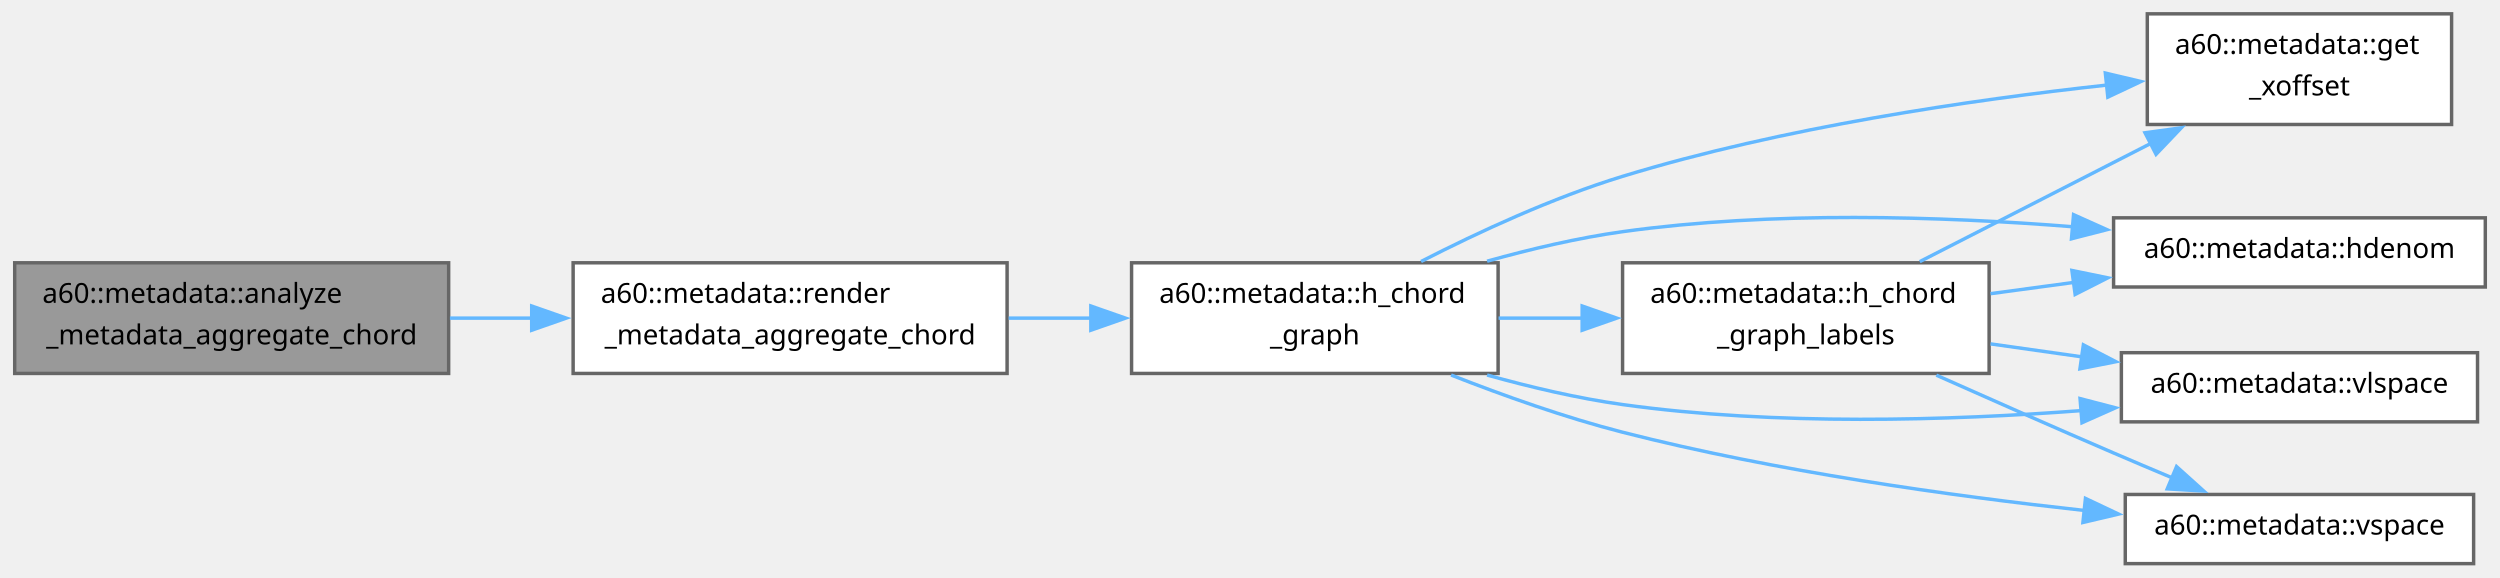
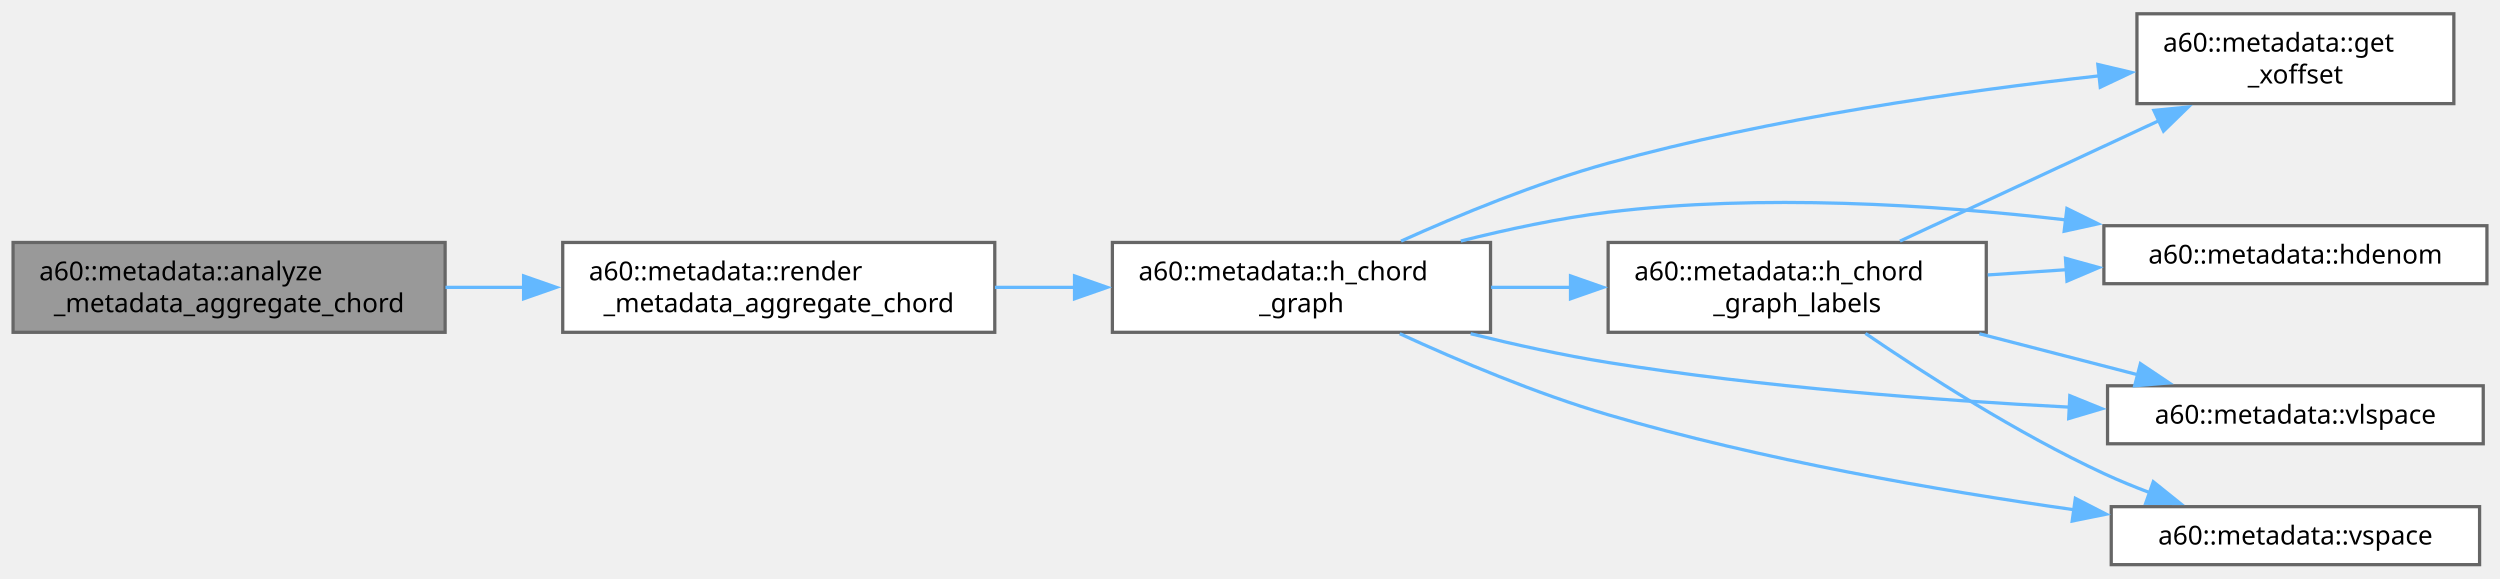
- <svg xmlns="http://www.w3.org/2000/svg" xmlns:xlink="http://www.w3.org/1999/xlink" width="723pt" height="167pt" viewBox="0.00 0.00 722.50 167.00">
-   <g id="graph0" class="graph" transform="scale(1 1) rotate(0) translate(4 163)">
+ <svg xmlns="http://www.w3.org/2000/svg" xmlns:xlink="http://www.w3.org/1999/xlink" width="765pt" height="177pt" viewBox="0.00 0.00 765.25 176.62">
+   <g id="graph0" class="graph" transform="scale(1 1) rotate(0) translate(4 172.62)">
    <g id="Node000001" class="node">
      <g id="a_Node000001">
        <a xlink:title="Analyze metadata directory or subset of it, and generate summary output for all in directory.">
-           <polygon fill="#999999" stroke="#666666" points="125.5,-87 0,-87 0,-55 125.5,-55 125.5,-87" />
-           <text text-anchor="start" x="8" y="-75.4" font-family="SourceSans" font-size="8.00">a60::metadata::analyze</text>
-           <text text-anchor="middle" x="62.75" y="-63.4" font-family="SourceSans" font-size="8.00">_metadata_aggregate_chord</text>
+           <polygon fill="#999999" stroke="#666666" points="132.25,-98.62 0,-98.62 0,-71.12 132.25,-71.12 132.25,-98.62" />
+           <text text-anchor="start" x="8" y="-87.03" font-family="SourceSans" font-size="8.00">a60::metadata::analyze</text>
+           <text text-anchor="middle" x="66.12" y="-77.28" font-family="SourceSans" font-size="8.00">_metadata_aggregate_chord</text>
        </a>
      </g>
    </g>
    <g id="Node000002" class="node">
      <g id="a_Node000002">
        <a xlink:href="namespacea60_1_1metadata.html#abb1e8fbeb00e7bf7a8f019c0fd951073" target="_top" xlink:title="Analyze metadata directory or subset of it and generate summary output for all in directory.">
-           <polygon fill="white" stroke="#666666" points="287,-87 161.5,-87 161.5,-55 287,-55 287,-87" />
-           <text text-anchor="start" x="169.5" y="-75.4" font-family="SourceSans" font-size="8.00">a60::metadata::render</text>
-           <text text-anchor="middle" x="224.25" y="-63.4" font-family="SourceSans" font-size="8.00">_metadata_aggregate_chord</text>
+           <polygon fill="white" stroke="#666666" points="300.5,-98.62 168.25,-98.62 168.25,-71.12 300.5,-71.12 300.5,-98.62" />
+           <text text-anchor="start" x="176.25" y="-87.03" font-family="SourceSans" font-size="8.00">a60::metadata::render</text>
+           <text text-anchor="middle" x="234.38" y="-77.28" font-family="SourceSans" font-size="8.00">_metadata_aggregate_chord</text>
        </a>
      </g>
    </g>
    <g id="edge1_Node000001_Node000002" class="edge">
      <g id="a_edge1_Node000001_Node000002">
        <a xlink:title=" ">
-           <path fill="none" stroke="#63b8ff" d="M125.87,-71C133.63,-71 141.62,-71 149.54,-71" />
-           <polygon fill="#63b8ff" stroke="#63b8ff" points="149.52,-74.5 159.52,-71 149.52,-67.5 149.52,-74.5" />
+           <path fill="none" stroke="#63b8ff" d="M132.35,-84.88C140.27,-84.88 148.41,-84.88 156.47,-84.88" />
+           <polygon fill="#63b8ff" stroke="#63b8ff" points="156.27,-88.38 166.27,-84.88 156.27,-81.38 156.27,-88.38" />
        </a>
      </g>
    </g>
    <g id="Node000003" class="node">
      <g id="a_Node000003">
        <a xlink:href="namespacea60_1_1metadata.html#a1fde7b7617a6da1a221d09f4ce033ee9" target="_top" xlink:title=" ">
-           <polygon fill="white" stroke="#666666" points="429,-87 323,-87 323,-55 429,-55 429,-87" />
-           <text text-anchor="start" x="331" y="-75.4" font-family="SourceSans" font-size="8.00">a60::metadata::h_chord</text>
-           <text text-anchor="middle" x="376" y="-63.4" font-family="SourceSans" font-size="8.00">_graph</text>
+           <polygon fill="white" stroke="#666666" points="452.25,-98.62 336.5,-98.62 336.5,-71.12 452.25,-71.12 452.25,-98.62" />
+           <text text-anchor="start" x="344.5" y="-87.03" font-family="SourceSans" font-size="8.00">a60::metadata::h_chord</text>
+           <text text-anchor="middle" x="394.38" y="-77.28" font-family="SourceSans" font-size="8.00">_graph</text>
        </a>
      </g>
    </g>
    <g id="edge2_Node000002_Node000003" class="edge">
      <g id="a_edge2_Node000002_Node000003">
        <a xlink:title=" ">
-           <path fill="none" stroke="#63b8ff" d="M287.46,-71C295.34,-71 303.41,-71 311.32,-71" />
-           <polygon fill="#63b8ff" stroke="#63b8ff" points="311.22,-74.5 321.22,-71 311.22,-67.5 311.22,-74.5" />
+           <path fill="none" stroke="#63b8ff" d="M300.55,-84.88C308.64,-84.88 316.93,-84.88 325.06,-84.88" />
+           <polygon fill="#63b8ff" stroke="#63b8ff" points="324.91,-88.38 334.91,-84.88 324.91,-81.38 324.91,-88.38" />
        </a>
      </g>
    </g>
    <g id="Node000004" class="node">
      <g id="a_Node000004">
        <a xlink:href="namespacea60_1_1metadata.html#a4c88caad75ba7fd9dffc58be1f715b28" target="_top" xlink:title="Compute xoffset.">
-           <polygon fill="white" stroke="#666666" points="704.75,-159 616.75,-159 616.75,-127 704.75,-127 704.75,-159" />
-           <text text-anchor="start" x="624.75" y="-147.4" font-family="SourceSans" font-size="8.00">a60::metadata::get</text>
-           <text text-anchor="middle" x="660.75" y="-135.4" font-family="SourceSans" font-size="8.00">_xoffset</text>
+           <polygon fill="white" stroke="#666666" points="747.12,-168.62 650.12,-168.62 650.12,-141.12 747.12,-141.12 747.12,-168.62" />
+           <text text-anchor="start" x="658.12" y="-157.03" font-family="SourceSans" font-size="8.00">a60::metadata::get</text>
+           <text text-anchor="middle" x="698.62" y="-147.28" font-family="SourceSans" font-size="8.00">_xoffset</text>
        </a>
      </g>
    </g>
    <g id="edge3_Node000003_Node000004" class="edge">
      <g id="a_edge3_Node000003_Node000004">
        <a xlink:title=" ">
-           <path fill="none" stroke="#63b8ff" d="M406.72,-87.38C423.4,-95.92 444.85,-105.84 465,-112 511.19,-126.13 565.61,-134.1 605.17,-138.41" />
-           <polygon fill="#63b8ff" stroke="#63b8ff" points="604.61,-141.87 614.92,-139.43 605.33,-134.91 604.61,-141.87" />
+           <path fill="none" stroke="#63b8ff" d="M424.86,-99.04C442.81,-107.13 466.42,-116.83 488.25,-122.88 538.08,-136.67 596.34,-144.96 638.73,-149.64" />
+           <polygon fill="#63b8ff" stroke="#63b8ff" points="638.15,-153.1 648.47,-150.67 638.89,-146.14 638.15,-153.1" />
        </a>
      </g>
    </g>
    <g id="Node000005" class="node">
      <g id="a_Node000005">
        <a xlink:href="namespacea60_1_1metadata.html#a0e1ca2f297681851edcf2f74d3bf663e" target="_top" xlink:title="Grid, titles, labels for h_chord_graph. @yscale == how much to vertically scale the bar graph from ce...">
-           <polygon fill="white" stroke="#666666" points="571,-87 465,-87 465,-55 571,-55 571,-87" />
-           <text text-anchor="start" x="473" y="-75.4" font-family="SourceSans" font-size="8.00">a60::metadata::h_chord</text>
-           <text text-anchor="middle" x="518" y="-63.4" font-family="SourceSans" font-size="8.00">_graph_labels</text>
+           <polygon fill="white" stroke="#666666" points="604,-98.62 488.25,-98.62 488.25,-71.12 604,-71.12 604,-98.62" />
+           <text text-anchor="start" x="496.25" y="-87.03" font-family="SourceSans" font-size="8.00">a60::metadata::h_chord</text>
+           <text text-anchor="middle" x="546.12" y="-77.28" font-family="SourceSans" font-size="8.00">_graph_labels</text>
        </a>
      </g>
    </g>
    <g id="edge4_Node000003_Node000005" class="edge">
      <g id="a_edge4_Node000003_Node000005">
        <a xlink:title=" ">
-           <path fill="none" stroke="#63b8ff" d="M429.13,-71C437.06,-71 445.31,-71 453.45,-71" />
-           <polygon fill="#63b8ff" stroke="#63b8ff" points="453.31,-74.5 463.31,-71 453.31,-67.5 453.31,-74.5" />
+           <path fill="none" stroke="#63b8ff" d="M452.42,-84.88C460.39,-84.88 468.66,-84.88 476.82,-84.88" />
+           <polygon fill="#63b8ff" stroke="#63b8ff" points="476.73,-88.38 486.73,-84.88 476.73,-81.38 476.73,-88.38" />
        </a>
      </g>
    </g>
    <g id="Node000006" class="node">
      <g id="a_Node000006">
        <a xlink:href="namespacea60_1_1metadata.html#a22b86d9f6417957b79f6e9dab13296dc" target="_top" xlink:title=" ">
-           <polygon fill="white" stroke="#666666" points="714.5,-100 607,-100 607,-80 714.5,-80 714.5,-100" />
-           <text text-anchor="middle" x="660.75" y="-88.4" font-family="SourceSans" font-size="8.00">a60::metadata::hdenom</text>
+           <polygon fill="white" stroke="#666666" points="757.25,-103.75 640,-103.75 640,-86 757.25,-86 757.25,-103.75" />
+           <text text-anchor="middle" x="698.62" y="-92.15" font-family="SourceSans" font-size="8.00">a60::metadata::hdenom</text>
        </a>
      </g>
    </g>
    <g id="edge9_Node000003_Node000006" class="edge">
      <g id="a_edge9_Node000003_Node000006">
        <a xlink:title=" ">
-           <path fill="none" stroke="#63b8ff" d="M425.82,-87.46C438.44,-90.99 452.1,-94.2 465,-96 508.11,-102.01 557.09,-100.46 595.15,-97.43" />
-           <polygon fill="#63b8ff" stroke="#63b8ff" points="595.42,-100.92 605.08,-96.58 594.82,-93.95 595.42,-100.92" />
+           <path fill="none" stroke="#63b8ff" d="M443.16,-99.06C457.53,-102.68 473.41,-106.06 488.25,-107.88 534.84,-113.56 587.59,-110.22 628.49,-105.51" />
+           <polygon fill="#63b8ff" stroke="#63b8ff" points="628.68,-109.01 638.19,-104.33 627.84,-102.06 628.68,-109.01" />
        </a>
      </g>
    </g>
    <g id="Node000007" class="node">
      <g id="a_Node000007">
        <a xlink:href="namespacea60_1_1metadata.html#a2a619ed21560d442f5dfae5ea8101fce" target="_top" xlink:title="Distance between label and top/bottom of line or text.">
-           <polygon fill="white" stroke="#666666" points="712.25,-61 609.25,-61 609.25,-41 712.25,-41 712.25,-61" />
-           <text text-anchor="middle" x="660.75" y="-49.4" font-family="SourceSans" font-size="8.00">a60::metadata::vlspace</text>
+           <polygon fill="white" stroke="#666666" points="756.12,-54.75 641.12,-54.75 641.12,-37 756.12,-37 756.12,-54.75" />
+           <text text-anchor="middle" x="698.62" y="-43.15" font-family="SourceSans" font-size="8.00">a60::metadata::vlspace</text>
        </a>
      </g>
    </g>
    <g id="edge10_Node000003_Node000007" class="edge">
      <g id="a_edge10_Node000003_Node000007">
        <a xlink:title=" ">
-           <path fill="none" stroke="#63b8ff" d="M425.82,-54.54C438.44,-51.01 452.1,-47.8 465,-46 509.21,-39.84 559.59,-41.36 598.04,-44.28" />
-           <polygon fill="#63b8ff" stroke="#63b8ff" points="597.3,-47.73 607.55,-45.06 597.86,-40.75 597.3,-47.73" />
+           <path fill="none" stroke="#63b8ff" d="M446.16,-70.68C459.74,-67.33 474.47,-64.09 488.25,-61.88 535.13,-54.33 588.51,-50.32 629.64,-48.2" />
+           <polygon fill="#63b8ff" stroke="#63b8ff" points="629.57,-51.71 639.38,-47.73 629.23,-44.72 629.57,-51.71" />
        </a>
      </g>
    </g>
    <g id="Node000008" class="node">
      <g id="a_Node000008">
        <a xlink:href="namespacea60_1_1metadata.html#a888d9b1e7402e335f8e7544373855a92" target="_top" xlink:title=" ">
-           <polygon fill="white" stroke="#666666" points="711.12,-20 610.38,-20 610.38,0 711.12,0 711.12,-20" />
-           <text text-anchor="middle" x="660.75" y="-8.4" font-family="SourceSans" font-size="8.00">a60::metadata::vspace</text>
+           <polygon fill="white" stroke="#666666" points="755,-17.75 642.25,-17.75 642.25,0 755,0 755,-17.75" />
+           <text text-anchor="middle" x="698.62" y="-6.15" font-family="SourceSans" font-size="8.00">a60::metadata::vspace</text>
        </a>
      </g>
    </g>
    <g id="edge11_Node000003_Node000008" class="edge">
      <g id="a_edge11_Node000003_Node000008">
        <a xlink:title=" ">
-           <path fill="none" stroke="#63b8ff" d="M415.41,-54.54C430.62,-48.57 448.4,-42.25 465,-38 509.12,-26.7 560.11,-19.57 598.85,-15.34" />
-           <polygon fill="#63b8ff" stroke="#63b8ff" points="598.86,-18.86 608.44,-14.33 598.13,-11.9 598.86,-18.86" />
+           <path fill="none" stroke="#63b8ff" d="M424.46,-70.69C442.47,-62.4 466.27,-52.34 488.25,-45.88 535.02,-32.11 589.27,-22.7 630.82,-16.81" />
+           <polygon fill="#63b8ff" stroke="#63b8ff" points="631.26,-20.29 640.69,-15.45 630.3,-13.35 631.26,-20.29" />
        </a>
      </g>
    </g>
    <g id="edge5_Node000005_Node000004" class="edge">
      <g id="a_edge5_Node000005_Node000004">
        <a xlink:title=" ">
-           <path fill="none" stroke="#63b8ff" d="M550.94,-87.34C570.73,-97.46 596.38,-110.58 617.8,-121.54" />
-           <polygon fill="#63b8ff" stroke="#63b8ff" points="616.09,-124.6 626.59,-126.04 619.28,-118.37 616.09,-124.6" />
+           <path fill="none" stroke="#63b8ff" d="M577.58,-99.04C600.43,-109.67 631.94,-124.32 656.94,-135.95" />
+           <polygon fill="#63b8ff" stroke="#63b8ff" points="655.3,-139.05 665.84,-140.09 658.25,-132.7 655.3,-139.05" />
        </a>
      </g>
    </g>
    <g id="edge6_Node000005_Node000006" class="edge">
      <g id="a_edge6_Node000005_Node000006">
        <a xlink:title=" ">
-           <path fill="none" stroke="#63b8ff" d="M571.41,-78.07C579.27,-79.14 587.46,-80.24 595.53,-81.33" />
-           <polygon fill="#63b8ff" stroke="#63b8ff" points="594.95,-84.78 605.33,-82.65 595.88,-77.85 594.95,-84.78" />
+           <path fill="none" stroke="#63b8ff" d="M604.45,-88.68C612.36,-89.21 620.54,-89.75 628.63,-90.29" />
+           <polygon fill="#63b8ff" stroke="#63b8ff" points="628.24,-93.77 638.45,-90.94 628.7,-86.79 628.24,-93.77" />
        </a>
      </g>
    </g>
    <g id="edge7_Node000005_Node000007" class="edge">
      <g id="a_edge7_Node000005_Node000007">
        <a xlink:title=" ">
-           <path fill="none" stroke="#63b8ff" d="M571.41,-63.55C580.09,-62.32 589.17,-61.03 598.05,-59.77" />
-           <polygon fill="#63b8ff" stroke="#63b8ff" points="598.26,-63.27 607.67,-58.4 597.27,-56.34 598.26,-63.27" />
+           <path fill="none" stroke="#63b8ff" d="M601.88,-70.68C617.85,-66.55 635.14,-62.07 650.58,-58.07" />
+           <polygon fill="#63b8ff" stroke="#63b8ff" points="651.18,-61.53 659.98,-55.63 649.42,-54.75 651.18,-61.53" />
        </a>
      </g>
    </g>
    <g id="edge8_Node000005_Node000008" class="edge">
      <g id="a_edge8_Node000005_Node000008">
        <a xlink:title=" ">
-           <path fill="none" stroke="#63b8ff" d="M555.74,-54.5C571.49,-47.48 590.11,-39.26 607,-32 612.44,-29.66 618.22,-27.21 623.87,-24.84" />
-           <polygon fill="#63b8ff" stroke="#63b8ff" points="625.21,-28.07 633.08,-20.99 622.51,-21.62 625.21,-28.07" />
+           <path fill="none" stroke="#63b8ff" d="M567.02,-70.78C585.33,-58.27 613.57,-40.14 640,-27.88 644.53,-25.77 649.36,-23.8 654.22,-21.97" />
+           <polygon fill="#63b8ff" stroke="#63b8ff" points="655.12,-25.37 663.38,-18.74 652.79,-18.77 655.12,-25.37" />
        </a>
      </g>
    </g>
  </g>
</svg>
